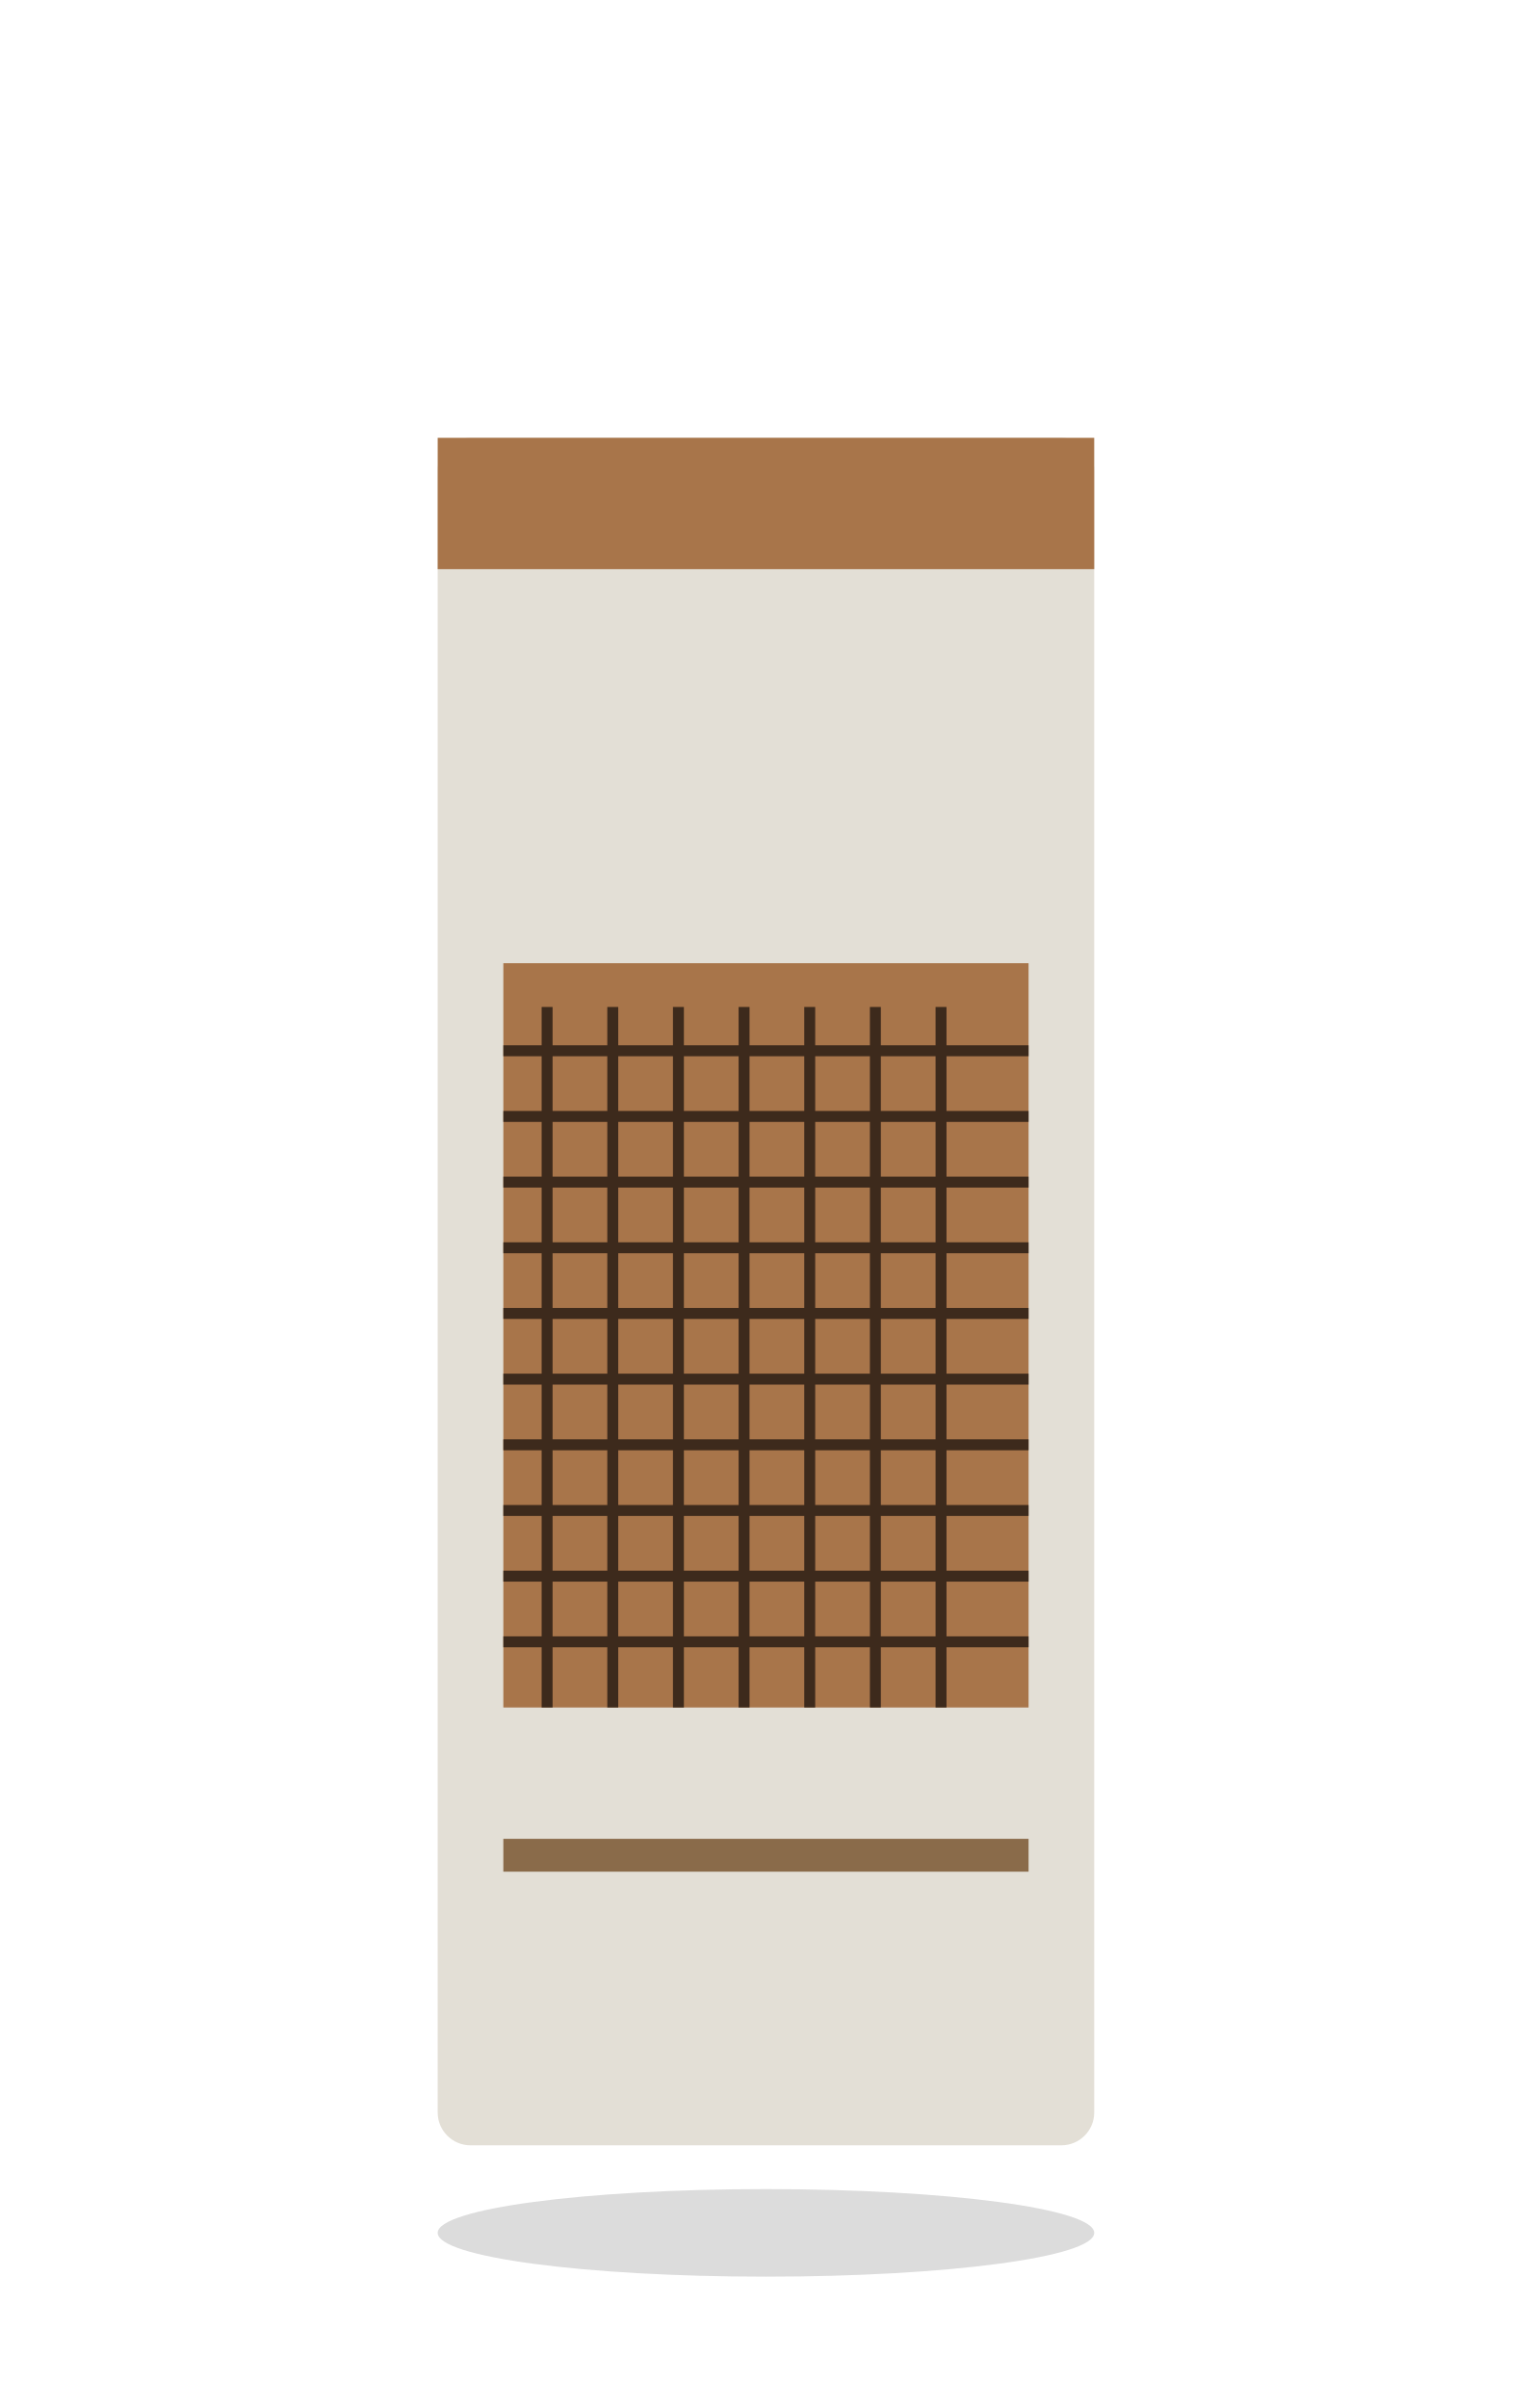
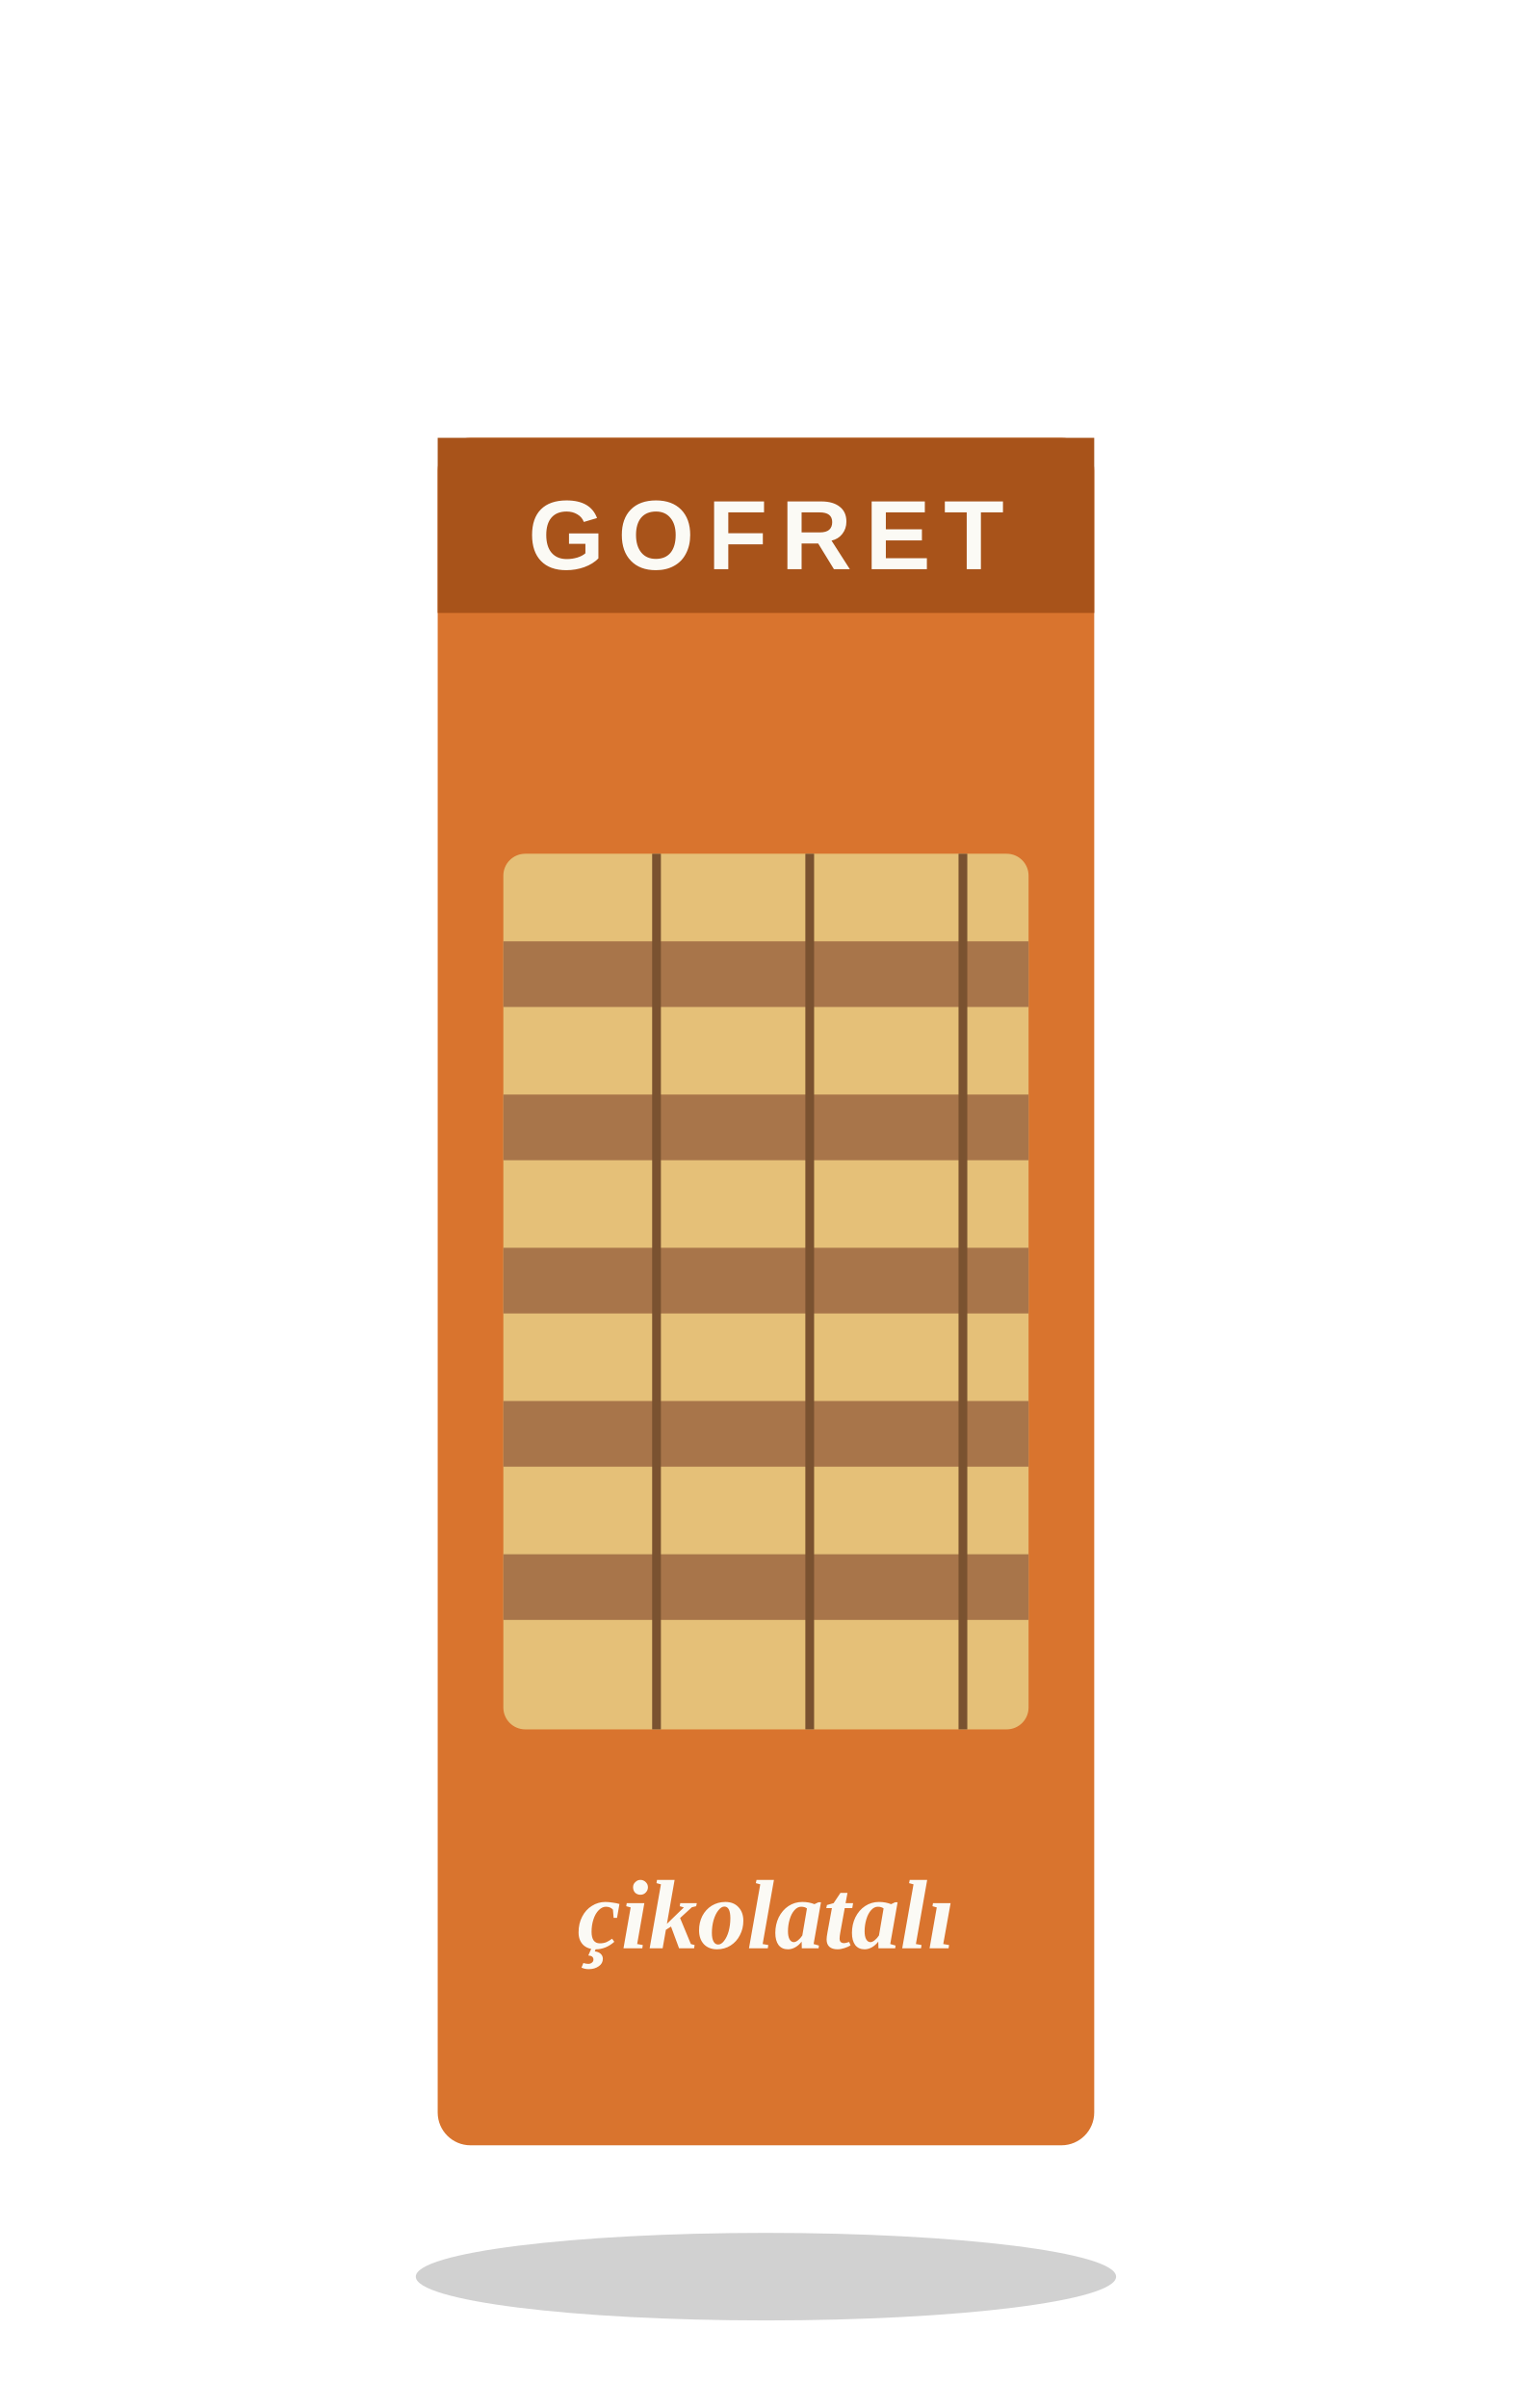
<svg xmlns="http://www.w3.org/2000/svg" viewBox="0 0 140 220">
-   <rect x="40" y="40" width="60" height="156" rx="3" fill="#E3DFD6" />
-   <rect x="40" y="40" width="60" height="12" fill="#A8754A" />
-   <rect x="46" y="88" width="48" height="68" fill="#A8754A" />
-   <line x1="46" y1="96" x2="94" y2="96" stroke="#3D2A1C" stroke-width="1" />
-   <line x1="46" y1="102" x2="94" y2="102" stroke="#3D2A1C" stroke-width="1" />
-   <line x1="46" y1="108" x2="94" y2="108" stroke="#3D2A1C" stroke-width="1" />
-   <line x1="46" y1="114" x2="94" y2="114" stroke="#3D2A1C" stroke-width="1" />
-   <line x1="46" y1="120" x2="94" y2="120" stroke="#3D2A1C" stroke-width="1" />
-   <line x1="46" y1="126" x2="94" y2="126" stroke="#3D2A1C" stroke-width="1" />
-   <line x1="46" y1="132" x2="94" y2="132" stroke="#3D2A1C" stroke-width="1" />
-   <line x1="46" y1="138" x2="94" y2="138" stroke="#3D2A1C" stroke-width="1" />
-   <line x1="46" y1="144" x2="94" y2="144" stroke="#3D2A1C" stroke-width="1" />
-   <line x1="46" y1="150" x2="94" y2="150" stroke="#3D2A1C" stroke-width="1" />
-   <line x1="50" y1="92" x2="50" y2="156" stroke="#3D2A1C" stroke-width="1" />
-   <line x1="56" y1="92" x2="56" y2="156" stroke="#3D2A1C" stroke-width="1" />
-   <line x1="62" y1="92" x2="62" y2="156" stroke="#3D2A1C" stroke-width="1" />
-   <line x1="68" y1="92" x2="68" y2="156" stroke="#3D2A1C" stroke-width="1" />
-   <line x1="74" y1="92" x2="74" y2="156" stroke="#3D2A1C" stroke-width="1" />
-   <line x1="80" y1="92" x2="80" y2="156" stroke="#3D2A1C" stroke-width="1" />
-   <line x1="86" y1="92" x2="86" y2="156" stroke="#3D2A1C" stroke-width="1" />
-   <rect x="46" y="168" width="48" height="3" fill="#8A6B4A" />
-   <ellipse cx="70" cy="204" rx="30" ry="4" fill="#000000" opacity="0.14" />
+   <ellipse cx="70" cy="208" rx="32" ry="4" fill="#000000" opacity="0.18" />
+   <rect x="40" y="40" width="60" height="156" rx="3" fill="#D9742E" />
+   <rect x="40" y="40" width="60" height="16" fill="#A8531A" />
+   <text x="70" y="52" text-anchor="middle" font-family="Arial, Helvetica, sans-serif" font-size="9" font-weight="bold" fill="#FBFAF5" letter-spacing="1.2">GOFRET</text>
+   <rect x="46" y="78" width="48" height="80" rx="2" fill="#E5C078" />
+   <rect x="46" y="86" width="48" height="6" fill="#A8754A" />
+   <rect x="46" y="100" width="48" height="6" fill="#A8754A" />
+   <rect x="46" y="114" width="48" height="6" fill="#A8754A" />
+   <rect x="46" y="128" width="48" height="6" fill="#A8754A" />
+   <rect x="46" y="142" width="48" height="6" fill="#A8754A" />
+   <line x1="60" y1="78" x2="60" y2="158" stroke="#7A5230" stroke-width="0.8" />
+   <line x1="74" y1="78" x2="74" y2="158" stroke="#7A5230" stroke-width="0.8" />
+   <line x1="88" y1="78" x2="88" y2="158" stroke="#7A5230" stroke-width="0.8" />
+   <text x="70" y="178" text-anchor="middle" font-family="Georgia, 'Times New Roman', serif" font-size="9" font-weight="bold" font-style="italic" fill="#FBFAF5">çikolatalı</text>
</svg>
